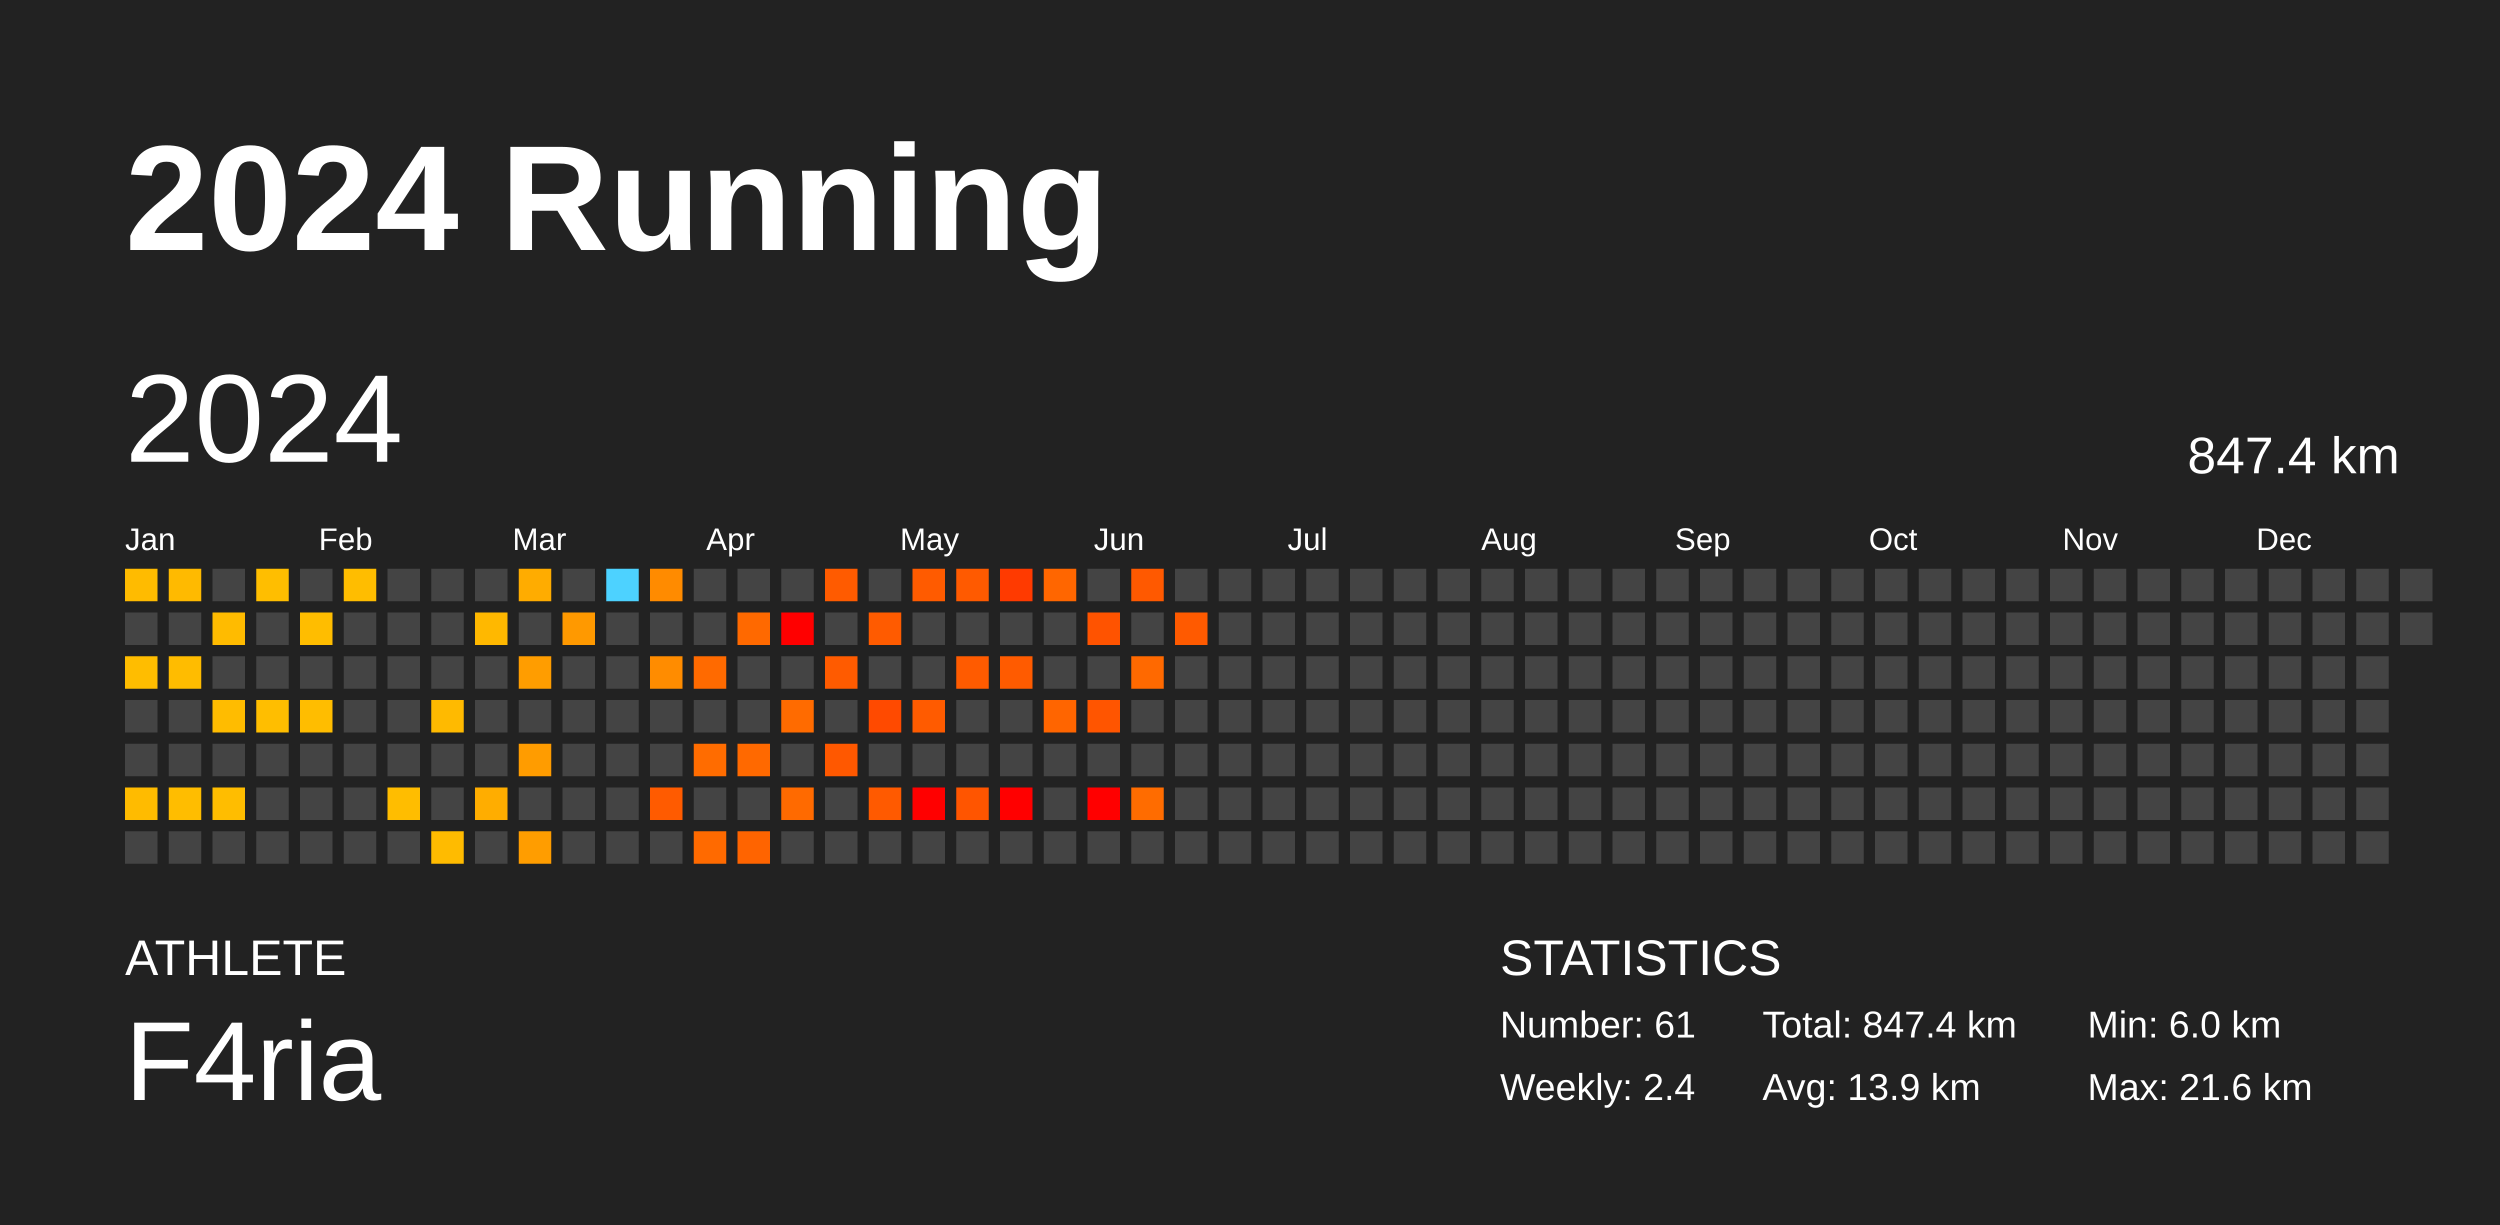
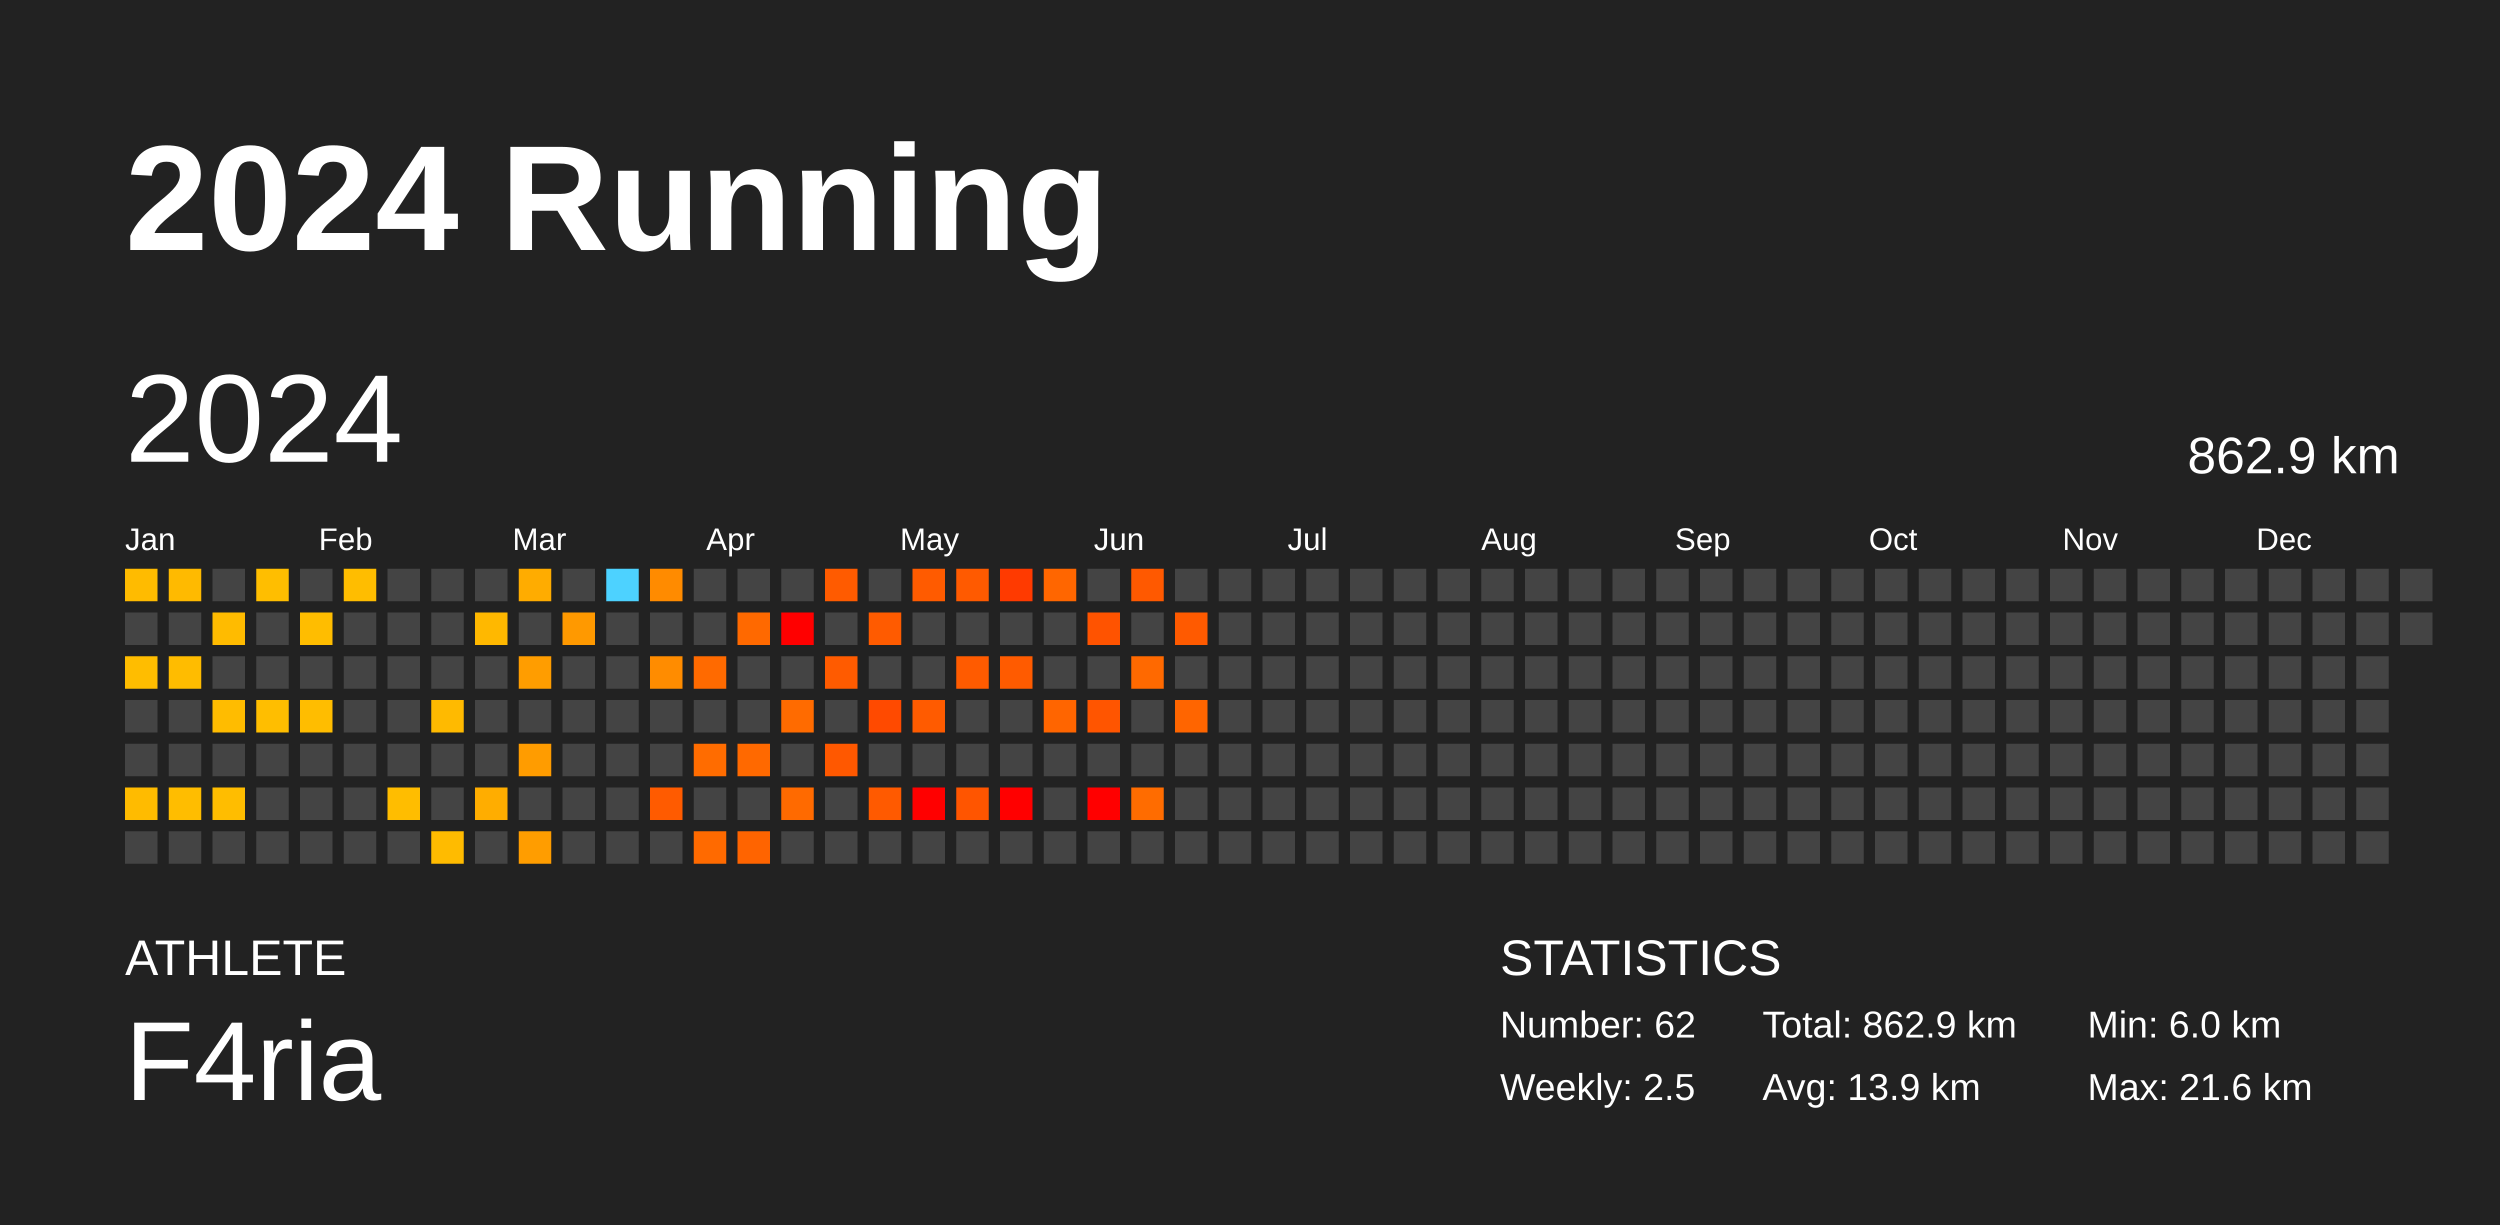
<svg xmlns="http://www.w3.org/2000/svg" baseProfile="full" height="98mm" version="1.1" viewBox="0,0,200,98" width="200mm">
  <defs />
  <rect fill="#222222" height="98" width="200" x="0" y="0" />
  <text fill="#FFFFFF" style="font-size:12px; font-family:Arial; font-weight:bold;" x="10" y="20">2024 Running</text>
  <text fill="#FFFFFF" style="font-size:4px; font-family:Arial" x="10" y="78">ATHLETE</text>
  <text fill="#FFFFFF" style="font-size:9px; font-family:Arial" x="10" y="88">F4ria</text>
  <text fill="#FFFFFF" style="font-size:4px; font-family:Arial" x="120" y="78">STATISTICS</text>
-   <text fill="#FFFFFF" style="font-size:3px; font-family:Arial" x="120" y="83">Number: 61</text>
-   <text fill="#FFFFFF" style="font-size:3px; font-family:Arial" x="120" y="88">Weekly: 2.4</text>
-   <text fill="#FFFFFF" style="font-size:3px; font-family:Arial" x="141" y="83">Total: 847.4 km</text>
+   <text fill="#FFFFFF" style="font-size:3px; font-family:Arial" x="120" y="83">Number: 62</text>
+   <text fill="#FFFFFF" style="font-size:3px; font-family:Arial" x="120" y="88">Weekly: 2.5</text>
+   <text fill="#FFFFFF" style="font-size:3px; font-family:Arial" x="141" y="83">Total: 862.9 km</text>
  <text fill="#FFFFFF" style="font-size:3px; font-family:Arial" x="141" y="88">Avg: 13.9 km</text>
  <text fill="#FFFFFF" style="font-size:3px; font-family:Arial" x="167" y="83">Min: 6.0 km</text>
  <text fill="#FFFFFF" style="font-size:3px; font-family:Arial" x="167" y="88">Max: 21.6 km</text>
  <text dominant-baseline="hanging" fill="#FFFFFF" style="font-size:10.0px; font-family:Arial;" x="10" y="30">2024</text>
-   <text dominant-baseline="hanging" fill="#FFFFFF" style="font-size:4.125px; font-family:Arial;" x="175" y="35">847.4 km</text>
+   <text dominant-baseline="hanging" fill="#FFFFFF" style="font-size:4.125px; font-family:Arial;" x="175" y="35">862.9 km</text>
  <text fill="#FFFFFF" style="font-size:2.5px; font-family:Arial" x="10.0" y="44">Jan</text>
  <text fill="#FFFFFF" style="font-size:2.5px; font-family:Arial" x="25.5" y="44">Feb</text>
  <text fill="#FFFFFF" style="font-size:2.5px; font-family:Arial" x="41.0" y="44">Mar</text>
  <text fill="#FFFFFF" style="font-size:2.5px; font-family:Arial" x="56.5" y="44">Apr</text>
  <text fill="#FFFFFF" style="font-size:2.5px; font-family:Arial" x="72.0" y="44">May</text>
  <text fill="#FFFFFF" style="font-size:2.5px; font-family:Arial" x="87.5" y="44">Jun</text>
  <text fill="#FFFFFF" style="font-size:2.5px; font-family:Arial" x="103.0" y="44">Jul</text>
  <text fill="#FFFFFF" style="font-size:2.5px; font-family:Arial" x="118.5" y="44">Aug</text>
  <text fill="#FFFFFF" style="font-size:2.5px; font-family:Arial" x="134.0" y="44">Sep</text>
  <text fill="#FFFFFF" style="font-size:2.5px; font-family:Arial" x="149.5" y="44">Oct</text>
  <text fill="#FFFFFF" style="font-size:2.5px; font-family:Arial" x="165.0" y="44">Nov</text>
  <text fill="#FFFFFF" style="font-size:2.5px; font-family:Arial" x="180.5" y="44">Dec</text>
  <rect fill="#ffbb00" height="2.6" width="2.6" x="10.0" y="45.5" />
  <rect fill="#444444" height="2.6" width="2.6" x="10.0" y="49.0" />
  <rect fill="#ffbd00" height="2.6" width="2.6" x="10.0" y="52.5" />
  <rect fill="#444444" height="2.6" width="2.6" x="10.0" y="56.0" />
  <rect fill="#444444" height="2.6" width="2.6" x="10.0" y="59.5" />
  <rect fill="#ffbb00" height="2.6" width="2.6" x="10.0" y="63.0" />
  <rect fill="#444444" height="2.6" width="2.6" x="10.0" y="66.5" />
  <rect fill="#ffba00" height="2.6" width="2.6" x="13.5" y="45.5" />
  <rect fill="#444444" height="2.6" width="2.6" x="13.5" y="49.0" />
  <rect fill="#ffbc00" height="2.6" width="2.6" x="13.5" y="52.5" />
  <rect fill="#444444" height="2.6" width="2.6" x="13.5" y="56.0" />
  <rect fill="#444444" height="2.6" width="2.6" x="13.5" y="59.5" />
  <rect fill="#ffbd00" height="2.6" width="2.6" x="13.5" y="63.0" />
  <rect fill="#444444" height="2.6" width="2.6" x="13.5" y="66.5" />
  <rect fill="#444444" height="2.6" width="2.6" x="17.0" y="45.5" />
  <rect fill="#ffbb00" height="2.6" width="2.6" x="17.0" y="49.0" />
  <rect fill="#444444" height="2.6" width="2.6" x="17.0" y="52.5" />
  <rect fill="#ffbc00" height="2.6" width="2.6" x="17.0" y="56.0" />
  <rect fill="#444444" height="2.6" width="2.6" x="17.0" y="59.5" />
  <rect fill="#ffbd00" height="2.6" width="2.6" x="17.0" y="63.0" />
  <rect fill="#444444" height="2.6" width="2.6" x="17.0" y="66.5" />
  <rect fill="#ffbe00" height="2.6" width="2.6" x="20.5" y="45.5" />
  <rect fill="#444444" height="2.6" width="2.6" x="20.5" y="49.0" />
  <rect fill="#444444" height="2.6" width="2.6" x="20.5" y="52.5" />
  <rect fill="#ffbe00" height="2.6" width="2.6" x="20.5" y="56.0" />
  <rect fill="#444444" height="2.6" width="2.6" x="20.5" y="59.5" />
  <rect fill="#444444" height="2.6" width="2.6" x="20.5" y="63.0" />
  <rect fill="#444444" height="2.6" width="2.6" x="20.5" y="66.5" />
  <rect fill="#444444" height="2.6" width="2.6" x="24.0" y="45.5" />
  <rect fill="#ffbd00" height="2.6" width="2.6" x="24.0" y="49.0" />
  <rect fill="#444444" height="2.6" width="2.6" x="24.0" y="52.5" />
  <rect fill="#ffbd00" height="2.6" width="2.6" x="24.0" y="56.0" />
  <rect fill="#444444" height="2.6" width="2.6" x="24.0" y="59.5" />
  <rect fill="#444444" height="2.6" width="2.6" x="24.0" y="63.0" />
  <rect fill="#444444" height="2.6" width="2.6" x="24.0" y="66.5" />
  <rect fill="#ffbd00" height="2.6" width="2.6" x="27.5" y="45.5" />
  <rect fill="#444444" height="2.6" width="2.6" x="27.5" y="49.0" />
  <rect fill="#444444" height="2.6" width="2.6" x="27.5" y="52.5" />
  <rect fill="#444444" height="2.6" width="2.6" x="27.5" y="56.0" />
  <rect fill="#444444" height="2.6" width="2.6" x="27.5" y="59.5" />
  <rect fill="#444444" height="2.6" width="2.6" x="27.5" y="63.0" />
  <rect fill="#444444" height="2.6" width="2.6" x="27.5" y="66.5" />
  <rect fill="#444444" height="2.6" width="2.6" x="31.0" y="45.5" />
  <rect fill="#444444" height="2.6" width="2.6" x="31.0" y="49.0" />
  <rect fill="#444444" height="2.6" width="2.6" x="31.0" y="52.5" />
  <rect fill="#444444" height="2.6" width="2.6" x="31.0" y="56.0" />
  <rect fill="#444444" height="2.6" width="2.6" x="31.0" y="59.5" />
  <rect fill="#ffbd00" height="2.6" width="2.6" x="31.0" y="63.0" />
  <rect fill="#444444" height="2.6" width="2.6" x="31.0" y="66.5" />
  <rect fill="#444444" height="2.6" width="2.6" x="34.5" y="45.5" />
  <rect fill="#444444" height="2.6" width="2.6" x="34.5" y="49.0" />
  <rect fill="#444444" height="2.6" width="2.6" x="34.5" y="52.5" />
  <rect fill="#ffba00" height="2.6" width="2.6" x="34.5" y="56.0" />
  <rect fill="#444444" height="2.6" width="2.6" x="34.5" y="59.5" />
  <rect fill="#444444" height="2.6" width="2.6" x="34.5" y="63.0" />
  <rect fill="#ffbb00" height="2.6" width="2.6" x="34.5" y="66.5" />
  <rect fill="#444444" height="2.6" width="2.6" x="38.0" y="45.5" />
  <rect fill="#ffb800" height="2.6" width="2.6" x="38.0" y="49.0" />
  <rect fill="#444444" height="2.6" width="2.6" x="38.0" y="52.5" />
  <rect fill="#444444" height="2.6" width="2.6" x="38.0" y="56.0" />
  <rect fill="#444444" height="2.6" width="2.6" x="38.0" y="59.5" />
  <rect fill="#ffad00" height="2.6" width="2.6" x="38.0" y="63.0" />
  <rect fill="#444444" height="2.6" width="2.6" x="38.0" y="66.5" />
  <rect fill="#ffac00" height="2.6" width="2.6" x="41.5" y="45.5" />
  <rect fill="#444444" height="2.6" width="2.6" x="41.5" y="49.0" />
  <rect fill="#ff9d00" height="2.6" width="2.6" x="41.5" y="52.5" />
  <rect fill="#444444" height="2.6" width="2.6" x="41.5" y="56.0" />
  <rect fill="#ff9c00" height="2.6" width="2.6" x="41.5" y="59.5" />
  <rect fill="#444444" height="2.6" width="2.6" x="41.5" y="63.0" />
  <rect fill="#ff9d00" height="2.6" width="2.6" x="41.5" y="66.5" />
  <rect fill="#444444" height="2.6" width="2.6" x="45.0" y="45.5" />
  <rect fill="#ff9900" height="2.6" width="2.6" x="45.0" y="49.0" />
  <rect fill="#444444" height="2.6" width="2.6" x="45.0" y="52.5" />
  <rect fill="#444444" height="2.6" width="2.6" x="45.0" y="56.0" />
  <rect fill="#444444" height="2.6" width="2.6" x="45.0" y="59.5" />
  <rect fill="#444444" height="2.6" width="2.6" x="45.0" y="63.0" />
  <rect fill="#444444" height="2.6" width="2.6" x="45.0" y="66.5" />
  <rect fill="#4dd2ff" height="2.6" width="2.6" x="48.5" y="45.5" />
  <rect fill="#444444" height="2.6" width="2.6" x="48.5" y="49.0" />
  <rect fill="#444444" height="2.6" width="2.6" x="48.5" y="52.5" />
  <rect fill="#444444" height="2.6" width="2.6" x="48.5" y="56.0" />
  <rect fill="#444444" height="2.6" width="2.6" x="48.5" y="59.5" />
  <rect fill="#444444" height="2.6" width="2.6" x="48.5" y="63.0" />
  <rect fill="#444444" height="2.6" width="2.6" x="48.5" y="66.5" />
  <rect fill="#ff8b00" height="2.6" width="2.6" x="52.0" y="45.5" />
  <rect fill="#444444" height="2.6" width="2.6" x="52.0" y="49.0" />
  <rect fill="#ff8c00" height="2.6" width="2.6" x="52.0" y="52.5" />
  <rect fill="#444444" height="2.6" width="2.6" x="52.0" y="56.0" />
  <rect fill="#444444" height="2.6" width="2.6" x="52.0" y="59.5" />
  <rect fill="#ff5b00" height="2.6" width="2.6" x="52.0" y="63.0" />
  <rect fill="#444444" height="2.6" width="2.6" x="52.0" y="66.5" />
  <rect fill="#444444" height="2.6" width="2.6" x="55.5" y="45.5" />
  <rect fill="#444444" height="2.6" width="2.6" x="55.5" y="49.0" />
  <rect fill="#ff6a00" height="2.6" width="2.6" x="55.5" y="52.5" />
  <rect fill="#444444" height="2.6" width="2.6" x="55.5" y="56.0" />
  <rect fill="#ff6c00" height="2.6" width="2.6" x="55.5" y="59.5" />
  <rect fill="#444444" height="2.6" width="2.6" x="55.5" y="63.0" />
  <rect fill="#ff6a00" height="2.6" width="2.6" x="55.5" y="66.5" />
  <rect fill="#444444" height="2.6" width="2.6" x="59.0" y="45.5" />
  <rect fill="#ff6900" height="2.6" width="2.6" x="59.0" y="49.0" />
  <rect fill="#444444" height="2.6" width="2.6" x="59.0" y="52.5" />
  <rect fill="#444444" height="2.6" width="2.6" x="59.0" y="56.0" />
  <rect fill="#ff6900" height="2.6" width="2.6" x="59.0" y="59.5" />
  <rect fill="#444444" height="2.6" width="2.6" x="59.0" y="63.0" />
  <rect fill="#ff6400" height="2.6" width="2.6" x="59.0" y="66.5" />
  <rect fill="#444444" height="2.6" width="2.6" x="62.5" y="45.5" />
  <rect fill="red" height="2.6" width="2.6" x="62.5" y="49.0" />
  <rect fill="#444444" height="2.6" width="2.6" x="62.5" y="52.5" />
  <rect fill="#ff6b00" height="2.6" width="2.6" x="62.5" y="56.0" />
  <rect fill="#444444" height="2.6" width="2.6" x="62.5" y="59.5" />
  <rect fill="#ff6a00" height="2.6" width="2.6" x="62.5" y="63.0" />
  <rect fill="#444444" height="2.6" width="2.6" x="62.5" y="66.5" />
  <rect fill="#ff5b00" height="2.6" width="2.6" x="66.0" y="45.5" />
  <rect fill="#444444" height="2.6" width="2.6" x="66.0" y="49.0" />
  <rect fill="#ff5b00" height="2.6" width="2.6" x="66.0" y="52.5" />
  <rect fill="#444444" height="2.6" width="2.6" x="66.0" y="56.0" />
  <rect fill="#ff5800" height="2.6" width="2.6" x="66.0" y="59.5" />
  <rect fill="#444444" height="2.6" width="2.6" x="66.0" y="63.0" />
  <rect fill="#444444" height="2.6" width="2.6" x="66.0" y="66.5" />
  <rect fill="#444444" height="2.6" width="2.6" x="69.5" y="45.5" />
  <rect fill="#ff5b00" height="2.6" width="2.6" x="69.5" y="49.0" />
  <rect fill="#444444" height="2.6" width="2.6" x="69.5" y="52.5" />
  <rect fill="#ff4a00" height="2.6" width="2.6" x="69.5" y="56.0" />
  <rect fill="#444444" height="2.6" width="2.6" x="69.5" y="59.5" />
  <rect fill="#ff5a00" height="2.6" width="2.6" x="69.5" y="63.0" />
  <rect fill="#444444" height="2.6" width="2.6" x="69.5" y="66.5" />
  <rect fill="#ff5b00" height="2.6" width="2.6" x="73.0" y="45.5" />
  <rect fill="#444444" height="2.6" width="2.6" x="73.0" y="49.0" />
  <rect fill="#444444" height="2.6" width="2.6" x="73.0" y="52.5" />
  <rect fill="#ff5b00" height="2.6" width="2.6" x="73.0" y="56.0" />
  <rect fill="#444444" height="2.6" width="2.6" x="73.0" y="59.5" />
  <rect fill="red" height="2.6" width="2.6" x="73.0" y="63.0" />
  <rect fill="#444444" height="2.6" width="2.6" x="73.0" y="66.5" />
  <rect fill="#ff5a00" height="2.6" width="2.6" x="76.5" y="45.5" />
  <rect fill="#444444" height="2.6" width="2.6" x="76.5" y="49.0" />
  <rect fill="#ff5b00" height="2.6" width="2.6" x="76.5" y="52.5" />
  <rect fill="#444444" height="2.6" width="2.6" x="76.5" y="56.0" />
  <rect fill="#444444" height="2.6" width="2.6" x="76.5" y="59.5" />
  <rect fill="#ff5500" height="2.6" width="2.6" x="76.5" y="63.0" />
  <rect fill="#444444" height="2.6" width="2.6" x="76.5" y="66.5" />
  <rect fill="#ff3a00" height="2.6" width="2.6" x="80.0" y="45.5" />
  <rect fill="#444444" height="2.6" width="2.6" x="80.0" y="49.0" />
  <rect fill="#ff5b00" height="2.6" width="2.6" x="80.0" y="52.5" />
  <rect fill="#444444" height="2.6" width="2.6" x="80.0" y="56.0" />
  <rect fill="#444444" height="2.6" width="2.6" x="80.0" y="59.5" />
  <rect fill="red" height="2.6" width="2.6" x="80.0" y="63.0" />
  <rect fill="#444444" height="2.6" width="2.6" x="80.0" y="66.5" />
  <rect fill="#ff6600" height="2.6" width="2.6" x="83.5" y="45.5" />
  <rect fill="#444444" height="2.6" width="2.6" x="83.5" y="49.0" />
  <rect fill="#444444" height="2.6" width="2.6" x="83.5" y="52.5" />
  <rect fill="#ff6500" height="2.6" width="2.6" x="83.5" y="56.0" />
  <rect fill="#444444" height="2.6" width="2.6" x="83.5" y="59.5" />
  <rect fill="#444444" height="2.6" width="2.6" x="83.5" y="63.0" />
  <rect fill="#444444" height="2.6" width="2.6" x="83.5" y="66.5" />
  <rect fill="#444444" height="2.6" width="2.6" x="87.0" y="45.5" />
  <rect fill="#ff5300" height="2.6" width="2.6" x="87.0" y="49.0" />
  <rect fill="#444444" height="2.6" width="2.6" x="87.0" y="52.5" />
  <rect fill="#ff5500" height="2.6" width="2.6" x="87.0" y="56.0" />
  <rect fill="#444444" height="2.6" width="2.6" x="87.0" y="59.5" />
  <rect fill="red" height="2.6" width="2.6" x="87.0" y="63.0" />
  <rect fill="#444444" height="2.6" width="2.6" x="87.0" y="66.5" />
  <rect fill="#ff5900" height="2.6" width="2.6" x="90.5" y="45.5" />
  <rect fill="#444444" height="2.6" width="2.6" x="90.5" y="49.0" />
  <rect fill="#ff6900" height="2.6" width="2.6" x="90.5" y="52.5" />
  <rect fill="#444444" height="2.6" width="2.6" x="90.5" y="56.0" />
  <rect fill="#444444" height="2.6" width="2.6" x="90.5" y="59.5" />
  <rect fill="#ff6c00" height="2.6" width="2.6" x="90.5" y="63.0" />
  <rect fill="#444444" height="2.6" width="2.6" x="90.5" y="66.5" />
  <rect fill="#444444" height="2.6" width="2.6" x="94.0" y="45.5" />
  <rect fill="#ff5a00" height="2.6" width="2.6" x="94.0" y="49.0" />
  <rect fill="#444444" height="2.6" width="2.6" x="94.0" y="52.5" />
-   <rect fill="#444444" height="2.6" width="2.6" x="94.0" y="56.0" />
+   <rect fill="#ff6500" height="2.6" width="2.6" x="94.0" y="56.0" />
  <rect fill="#444444" height="2.6" width="2.6" x="94.0" y="59.5" />
  <rect fill="#444444" height="2.6" width="2.6" x="94.0" y="63.0" />
  <rect fill="#444444" height="2.6" width="2.6" x="94.0" y="66.5" />
  <rect fill="#444444" height="2.6" width="2.6" x="97.5" y="45.5" />
  <rect fill="#444444" height="2.6" width="2.6" x="97.5" y="49.0" />
  <rect fill="#444444" height="2.6" width="2.6" x="97.5" y="52.5" />
  <rect fill="#444444" height="2.6" width="2.6" x="97.5" y="56.0" />
  <rect fill="#444444" height="2.6" width="2.6" x="97.5" y="59.5" />
  <rect fill="#444444" height="2.6" width="2.6" x="97.5" y="63.0" />
  <rect fill="#444444" height="2.6" width="2.6" x="97.5" y="66.5" />
  <rect fill="#444444" height="2.6" width="2.6" x="101.0" y="45.5" />
  <rect fill="#444444" height="2.6" width="2.6" x="101.0" y="49.0" />
  <rect fill="#444444" height="2.6" width="2.6" x="101.0" y="52.5" />
  <rect fill="#444444" height="2.6" width="2.6" x="101.0" y="56.0" />
  <rect fill="#444444" height="2.6" width="2.6" x="101.0" y="59.5" />
  <rect fill="#444444" height="2.6" width="2.6" x="101.0" y="63.0" />
  <rect fill="#444444" height="2.6" width="2.6" x="101.0" y="66.5" />
  <rect fill="#444444" height="2.6" width="2.6" x="104.5" y="45.5" />
  <rect fill="#444444" height="2.6" width="2.6" x="104.5" y="49.0" />
  <rect fill="#444444" height="2.6" width="2.6" x="104.5" y="52.5" />
  <rect fill="#444444" height="2.6" width="2.6" x="104.5" y="56.0" />
  <rect fill="#444444" height="2.6" width="2.6" x="104.5" y="59.5" />
  <rect fill="#444444" height="2.6" width="2.6" x="104.5" y="63.0" />
  <rect fill="#444444" height="2.6" width="2.6" x="104.5" y="66.5" />
  <rect fill="#444444" height="2.6" width="2.6" x="108.0" y="45.5" />
  <rect fill="#444444" height="2.6" width="2.6" x="108.0" y="49.0" />
  <rect fill="#444444" height="2.6" width="2.6" x="108.0" y="52.5" />
  <rect fill="#444444" height="2.6" width="2.6" x="108.0" y="56.0" />
  <rect fill="#444444" height="2.6" width="2.6" x="108.0" y="59.5" />
  <rect fill="#444444" height="2.6" width="2.6" x="108.0" y="63.0" />
  <rect fill="#444444" height="2.6" width="2.6" x="108.0" y="66.5" />
  <rect fill="#444444" height="2.6" width="2.6" x="111.5" y="45.5" />
  <rect fill="#444444" height="2.6" width="2.6" x="111.5" y="49.0" />
  <rect fill="#444444" height="2.6" width="2.6" x="111.5" y="52.5" />
  <rect fill="#444444" height="2.6" width="2.6" x="111.5" y="56.0" />
  <rect fill="#444444" height="2.6" width="2.6" x="111.5" y="59.5" />
  <rect fill="#444444" height="2.6" width="2.6" x="111.5" y="63.0" />
  <rect fill="#444444" height="2.6" width="2.6" x="111.5" y="66.5" />
  <rect fill="#444444" height="2.6" width="2.6" x="115.0" y="45.5" />
  <rect fill="#444444" height="2.6" width="2.6" x="115.0" y="49.0" />
  <rect fill="#444444" height="2.6" width="2.6" x="115.0" y="52.5" />
  <rect fill="#444444" height="2.6" width="2.6" x="115.0" y="56.0" />
  <rect fill="#444444" height="2.6" width="2.6" x="115.0" y="59.5" />
  <rect fill="#444444" height="2.6" width="2.6" x="115.0" y="63.0" />
  <rect fill="#444444" height="2.6" width="2.6" x="115.0" y="66.5" />
  <rect fill="#444444" height="2.6" width="2.6" x="118.5" y="45.5" />
  <rect fill="#444444" height="2.6" width="2.6" x="118.5" y="49.0" />
  <rect fill="#444444" height="2.6" width="2.6" x="118.5" y="52.5" />
  <rect fill="#444444" height="2.6" width="2.6" x="118.5" y="56.0" />
  <rect fill="#444444" height="2.6" width="2.6" x="118.5" y="59.5" />
  <rect fill="#444444" height="2.6" width="2.6" x="118.5" y="63.0" />
  <rect fill="#444444" height="2.6" width="2.6" x="118.5" y="66.5" />
  <rect fill="#444444" height="2.6" width="2.6" x="122.0" y="45.5" />
  <rect fill="#444444" height="2.6" width="2.6" x="122.0" y="49.0" />
  <rect fill="#444444" height="2.6" width="2.6" x="122.0" y="52.5" />
  <rect fill="#444444" height="2.6" width="2.6" x="122.0" y="56.0" />
  <rect fill="#444444" height="2.6" width="2.6" x="122.0" y="59.5" />
  <rect fill="#444444" height="2.6" width="2.6" x="122.0" y="63.0" />
  <rect fill="#444444" height="2.6" width="2.6" x="122.0" y="66.5" />
  <rect fill="#444444" height="2.6" width="2.6" x="125.5" y="45.5" />
  <rect fill="#444444" height="2.6" width="2.6" x="125.5" y="49.0" />
  <rect fill="#444444" height="2.6" width="2.6" x="125.5" y="52.5" />
  <rect fill="#444444" height="2.6" width="2.6" x="125.5" y="56.0" />
  <rect fill="#444444" height="2.6" width="2.6" x="125.5" y="59.5" />
  <rect fill="#444444" height="2.6" width="2.6" x="125.5" y="63.0" />
  <rect fill="#444444" height="2.6" width="2.6" x="125.5" y="66.5" />
  <rect fill="#444444" height="2.6" width="2.6" x="129.0" y="45.5" />
  <rect fill="#444444" height="2.6" width="2.6" x="129.0" y="49.0" />
  <rect fill="#444444" height="2.6" width="2.6" x="129.0" y="52.5" />
  <rect fill="#444444" height="2.6" width="2.6" x="129.0" y="56.0" />
  <rect fill="#444444" height="2.6" width="2.6" x="129.0" y="59.5" />
  <rect fill="#444444" height="2.6" width="2.6" x="129.0" y="63.0" />
  <rect fill="#444444" height="2.6" width="2.6" x="129.0" y="66.5" />
  <rect fill="#444444" height="2.6" width="2.6" x="132.5" y="45.5" />
  <rect fill="#444444" height="2.6" width="2.6" x="132.5" y="49.0" />
  <rect fill="#444444" height="2.6" width="2.6" x="132.5" y="52.5" />
  <rect fill="#444444" height="2.6" width="2.6" x="132.5" y="56.0" />
  <rect fill="#444444" height="2.6" width="2.6" x="132.5" y="59.5" />
  <rect fill="#444444" height="2.6" width="2.6" x="132.5" y="63.0" />
  <rect fill="#444444" height="2.6" width="2.6" x="132.5" y="66.5" />
  <rect fill="#444444" height="2.6" width="2.6" x="136.0" y="45.5" />
  <rect fill="#444444" height="2.6" width="2.6" x="136.0" y="49.0" />
  <rect fill="#444444" height="2.6" width="2.6" x="136.0" y="52.5" />
  <rect fill="#444444" height="2.6" width="2.6" x="136.0" y="56.0" />
  <rect fill="#444444" height="2.6" width="2.6" x="136.0" y="59.5" />
  <rect fill="#444444" height="2.6" width="2.6" x="136.0" y="63.0" />
  <rect fill="#444444" height="2.6" width="2.6" x="136.0" y="66.5" />
  <rect fill="#444444" height="2.6" width="2.6" x="139.5" y="45.5" />
  <rect fill="#444444" height="2.6" width="2.6" x="139.5" y="49.0" />
  <rect fill="#444444" height="2.6" width="2.6" x="139.5" y="52.5" />
  <rect fill="#444444" height="2.6" width="2.6" x="139.5" y="56.0" />
  <rect fill="#444444" height="2.6" width="2.6" x="139.5" y="59.5" />
  <rect fill="#444444" height="2.6" width="2.6" x="139.5" y="63.0" />
  <rect fill="#444444" height="2.6" width="2.6" x="139.5" y="66.5" />
  <rect fill="#444444" height="2.6" width="2.6" x="143.0" y="45.5" />
  <rect fill="#444444" height="2.6" width="2.6" x="143.0" y="49.0" />
  <rect fill="#444444" height="2.6" width="2.6" x="143.0" y="52.5" />
  <rect fill="#444444" height="2.6" width="2.6" x="143.0" y="56.0" />
  <rect fill="#444444" height="2.6" width="2.6" x="143.0" y="59.5" />
  <rect fill="#444444" height="2.6" width="2.6" x="143.0" y="63.0" />
  <rect fill="#444444" height="2.6" width="2.6" x="143.0" y="66.5" />
  <rect fill="#444444" height="2.6" width="2.6" x="146.5" y="45.5" />
  <rect fill="#444444" height="2.6" width="2.6" x="146.5" y="49.0" />
  <rect fill="#444444" height="2.6" width="2.6" x="146.5" y="52.5" />
  <rect fill="#444444" height="2.6" width="2.6" x="146.5" y="56.0" />
  <rect fill="#444444" height="2.6" width="2.6" x="146.5" y="59.5" />
  <rect fill="#444444" height="2.6" width="2.6" x="146.5" y="63.0" />
  <rect fill="#444444" height="2.6" width="2.6" x="146.5" y="66.5" />
  <rect fill="#444444" height="2.6" width="2.6" x="150.0" y="45.5" />
  <rect fill="#444444" height="2.6" width="2.6" x="150.0" y="49.0" />
  <rect fill="#444444" height="2.6" width="2.6" x="150.0" y="52.5" />
  <rect fill="#444444" height="2.6" width="2.6" x="150.0" y="56.0" />
  <rect fill="#444444" height="2.6" width="2.6" x="150.0" y="59.5" />
  <rect fill="#444444" height="2.6" width="2.6" x="150.0" y="63.0" />
  <rect fill="#444444" height="2.6" width="2.6" x="150.0" y="66.5" />
  <rect fill="#444444" height="2.6" width="2.6" x="153.5" y="45.5" />
  <rect fill="#444444" height="2.6" width="2.6" x="153.5" y="49.0" />
  <rect fill="#444444" height="2.6" width="2.6" x="153.5" y="52.5" />
  <rect fill="#444444" height="2.6" width="2.6" x="153.5" y="56.0" />
  <rect fill="#444444" height="2.6" width="2.6" x="153.5" y="59.5" />
  <rect fill="#444444" height="2.6" width="2.6" x="153.5" y="63.0" />
  <rect fill="#444444" height="2.6" width="2.6" x="153.5" y="66.5" />
  <rect fill="#444444" height="2.6" width="2.6" x="157.0" y="45.5" />
  <rect fill="#444444" height="2.6" width="2.6" x="157.0" y="49.0" />
  <rect fill="#444444" height="2.6" width="2.6" x="157.0" y="52.5" />
  <rect fill="#444444" height="2.6" width="2.6" x="157.0" y="56.0" />
  <rect fill="#444444" height="2.6" width="2.6" x="157.0" y="59.5" />
  <rect fill="#444444" height="2.6" width="2.6" x="157.0" y="63.0" />
  <rect fill="#444444" height="2.6" width="2.6" x="157.0" y="66.5" />
  <rect fill="#444444" height="2.6" width="2.6" x="160.5" y="45.5" />
  <rect fill="#444444" height="2.6" width="2.6" x="160.5" y="49.0" />
  <rect fill="#444444" height="2.6" width="2.6" x="160.5" y="52.5" />
  <rect fill="#444444" height="2.6" width="2.6" x="160.5" y="56.0" />
  <rect fill="#444444" height="2.6" width="2.6" x="160.5" y="59.5" />
  <rect fill="#444444" height="2.6" width="2.6" x="160.5" y="63.0" />
  <rect fill="#444444" height="2.6" width="2.6" x="160.5" y="66.5" />
  <rect fill="#444444" height="2.6" width="2.6" x="164.0" y="45.5" />
  <rect fill="#444444" height="2.6" width="2.6" x="164.0" y="49.0" />
  <rect fill="#444444" height="2.6" width="2.6" x="164.0" y="52.5" />
  <rect fill="#444444" height="2.6" width="2.6" x="164.0" y="56.0" />
  <rect fill="#444444" height="2.6" width="2.6" x="164.0" y="59.5" />
  <rect fill="#444444" height="2.6" width="2.6" x="164.0" y="63.0" />
  <rect fill="#444444" height="2.6" width="2.6" x="164.0" y="66.5" />
  <rect fill="#444444" height="2.6" width="2.6" x="167.5" y="45.5" />
  <rect fill="#444444" height="2.6" width="2.6" x="167.5" y="49.0" />
  <rect fill="#444444" height="2.6" width="2.6" x="167.5" y="52.5" />
  <rect fill="#444444" height="2.6" width="2.6" x="167.5" y="56.0" />
  <rect fill="#444444" height="2.6" width="2.6" x="167.5" y="59.5" />
  <rect fill="#444444" height="2.6" width="2.6" x="167.5" y="63.0" />
  <rect fill="#444444" height="2.6" width="2.6" x="167.5" y="66.5" />
  <rect fill="#444444" height="2.6" width="2.6" x="171.0" y="45.5" />
  <rect fill="#444444" height="2.6" width="2.6" x="171.0" y="49.0" />
  <rect fill="#444444" height="2.6" width="2.6" x="171.0" y="52.5" />
  <rect fill="#444444" height="2.6" width="2.6" x="171.0" y="56.0" />
  <rect fill="#444444" height="2.6" width="2.6" x="171.0" y="59.5" />
  <rect fill="#444444" height="2.6" width="2.6" x="171.0" y="63.0" />
  <rect fill="#444444" height="2.6" width="2.6" x="171.0" y="66.5" />
  <rect fill="#444444" height="2.6" width="2.6" x="174.5" y="45.5" />
  <rect fill="#444444" height="2.6" width="2.6" x="174.5" y="49.0" />
  <rect fill="#444444" height="2.6" width="2.6" x="174.5" y="52.5" />
  <rect fill="#444444" height="2.6" width="2.6" x="174.5" y="56.0" />
  <rect fill="#444444" height="2.6" width="2.6" x="174.5" y="59.5" />
  <rect fill="#444444" height="2.6" width="2.6" x="174.5" y="63.0" />
  <rect fill="#444444" height="2.6" width="2.6" x="174.5" y="66.5" />
  <rect fill="#444444" height="2.6" width="2.6" x="178.0" y="45.5" />
  <rect fill="#444444" height="2.6" width="2.6" x="178.0" y="49.0" />
  <rect fill="#444444" height="2.6" width="2.6" x="178.0" y="52.5" />
  <rect fill="#444444" height="2.6" width="2.6" x="178.0" y="56.0" />
  <rect fill="#444444" height="2.6" width="2.6" x="178.0" y="59.5" />
  <rect fill="#444444" height="2.6" width="2.6" x="178.0" y="63.0" />
  <rect fill="#444444" height="2.6" width="2.6" x="178.0" y="66.5" />
  <rect fill="#444444" height="2.6" width="2.6" x="181.5" y="45.5" />
  <rect fill="#444444" height="2.6" width="2.6" x="181.5" y="49.0" />
  <rect fill="#444444" height="2.6" width="2.6" x="181.5" y="52.5" />
  <rect fill="#444444" height="2.6" width="2.6" x="181.5" y="56.0" />
  <rect fill="#444444" height="2.6" width="2.6" x="181.5" y="59.5" />
  <rect fill="#444444" height="2.6" width="2.6" x="181.5" y="63.0" />
  <rect fill="#444444" height="2.6" width="2.6" x="181.5" y="66.5" />
  <rect fill="#444444" height="2.6" width="2.6" x="185.0" y="45.5" />
  <rect fill="#444444" height="2.6" width="2.6" x="185.0" y="49.0" />
  <rect fill="#444444" height="2.6" width="2.6" x="185.0" y="52.5" />
  <rect fill="#444444" height="2.6" width="2.6" x="185.0" y="56.0" />
  <rect fill="#444444" height="2.6" width="2.6" x="185.0" y="59.5" />
  <rect fill="#444444" height="2.6" width="2.6" x="185.0" y="63.0" />
  <rect fill="#444444" height="2.6" width="2.6" x="185.0" y="66.5" />
  <rect fill="#444444" height="2.6" width="2.6" x="188.5" y="45.5" />
  <rect fill="#444444" height="2.6" width="2.6" x="188.5" y="49.0" />
  <rect fill="#444444" height="2.6" width="2.6" x="188.5" y="52.5" />
  <rect fill="#444444" height="2.6" width="2.6" x="188.5" y="56.0" />
  <rect fill="#444444" height="2.6" width="2.6" x="188.5" y="59.5" />
  <rect fill="#444444" height="2.6" width="2.6" x="188.5" y="63.0" />
  <rect fill="#444444" height="2.6" width="2.6" x="188.5" y="66.5" />
  <rect fill="#444444" height="2.6" width="2.6" x="192.0" y="45.5" />
  <rect fill="#444444" height="2.6" width="2.6" x="192.0" y="49.0" />
</svg>
